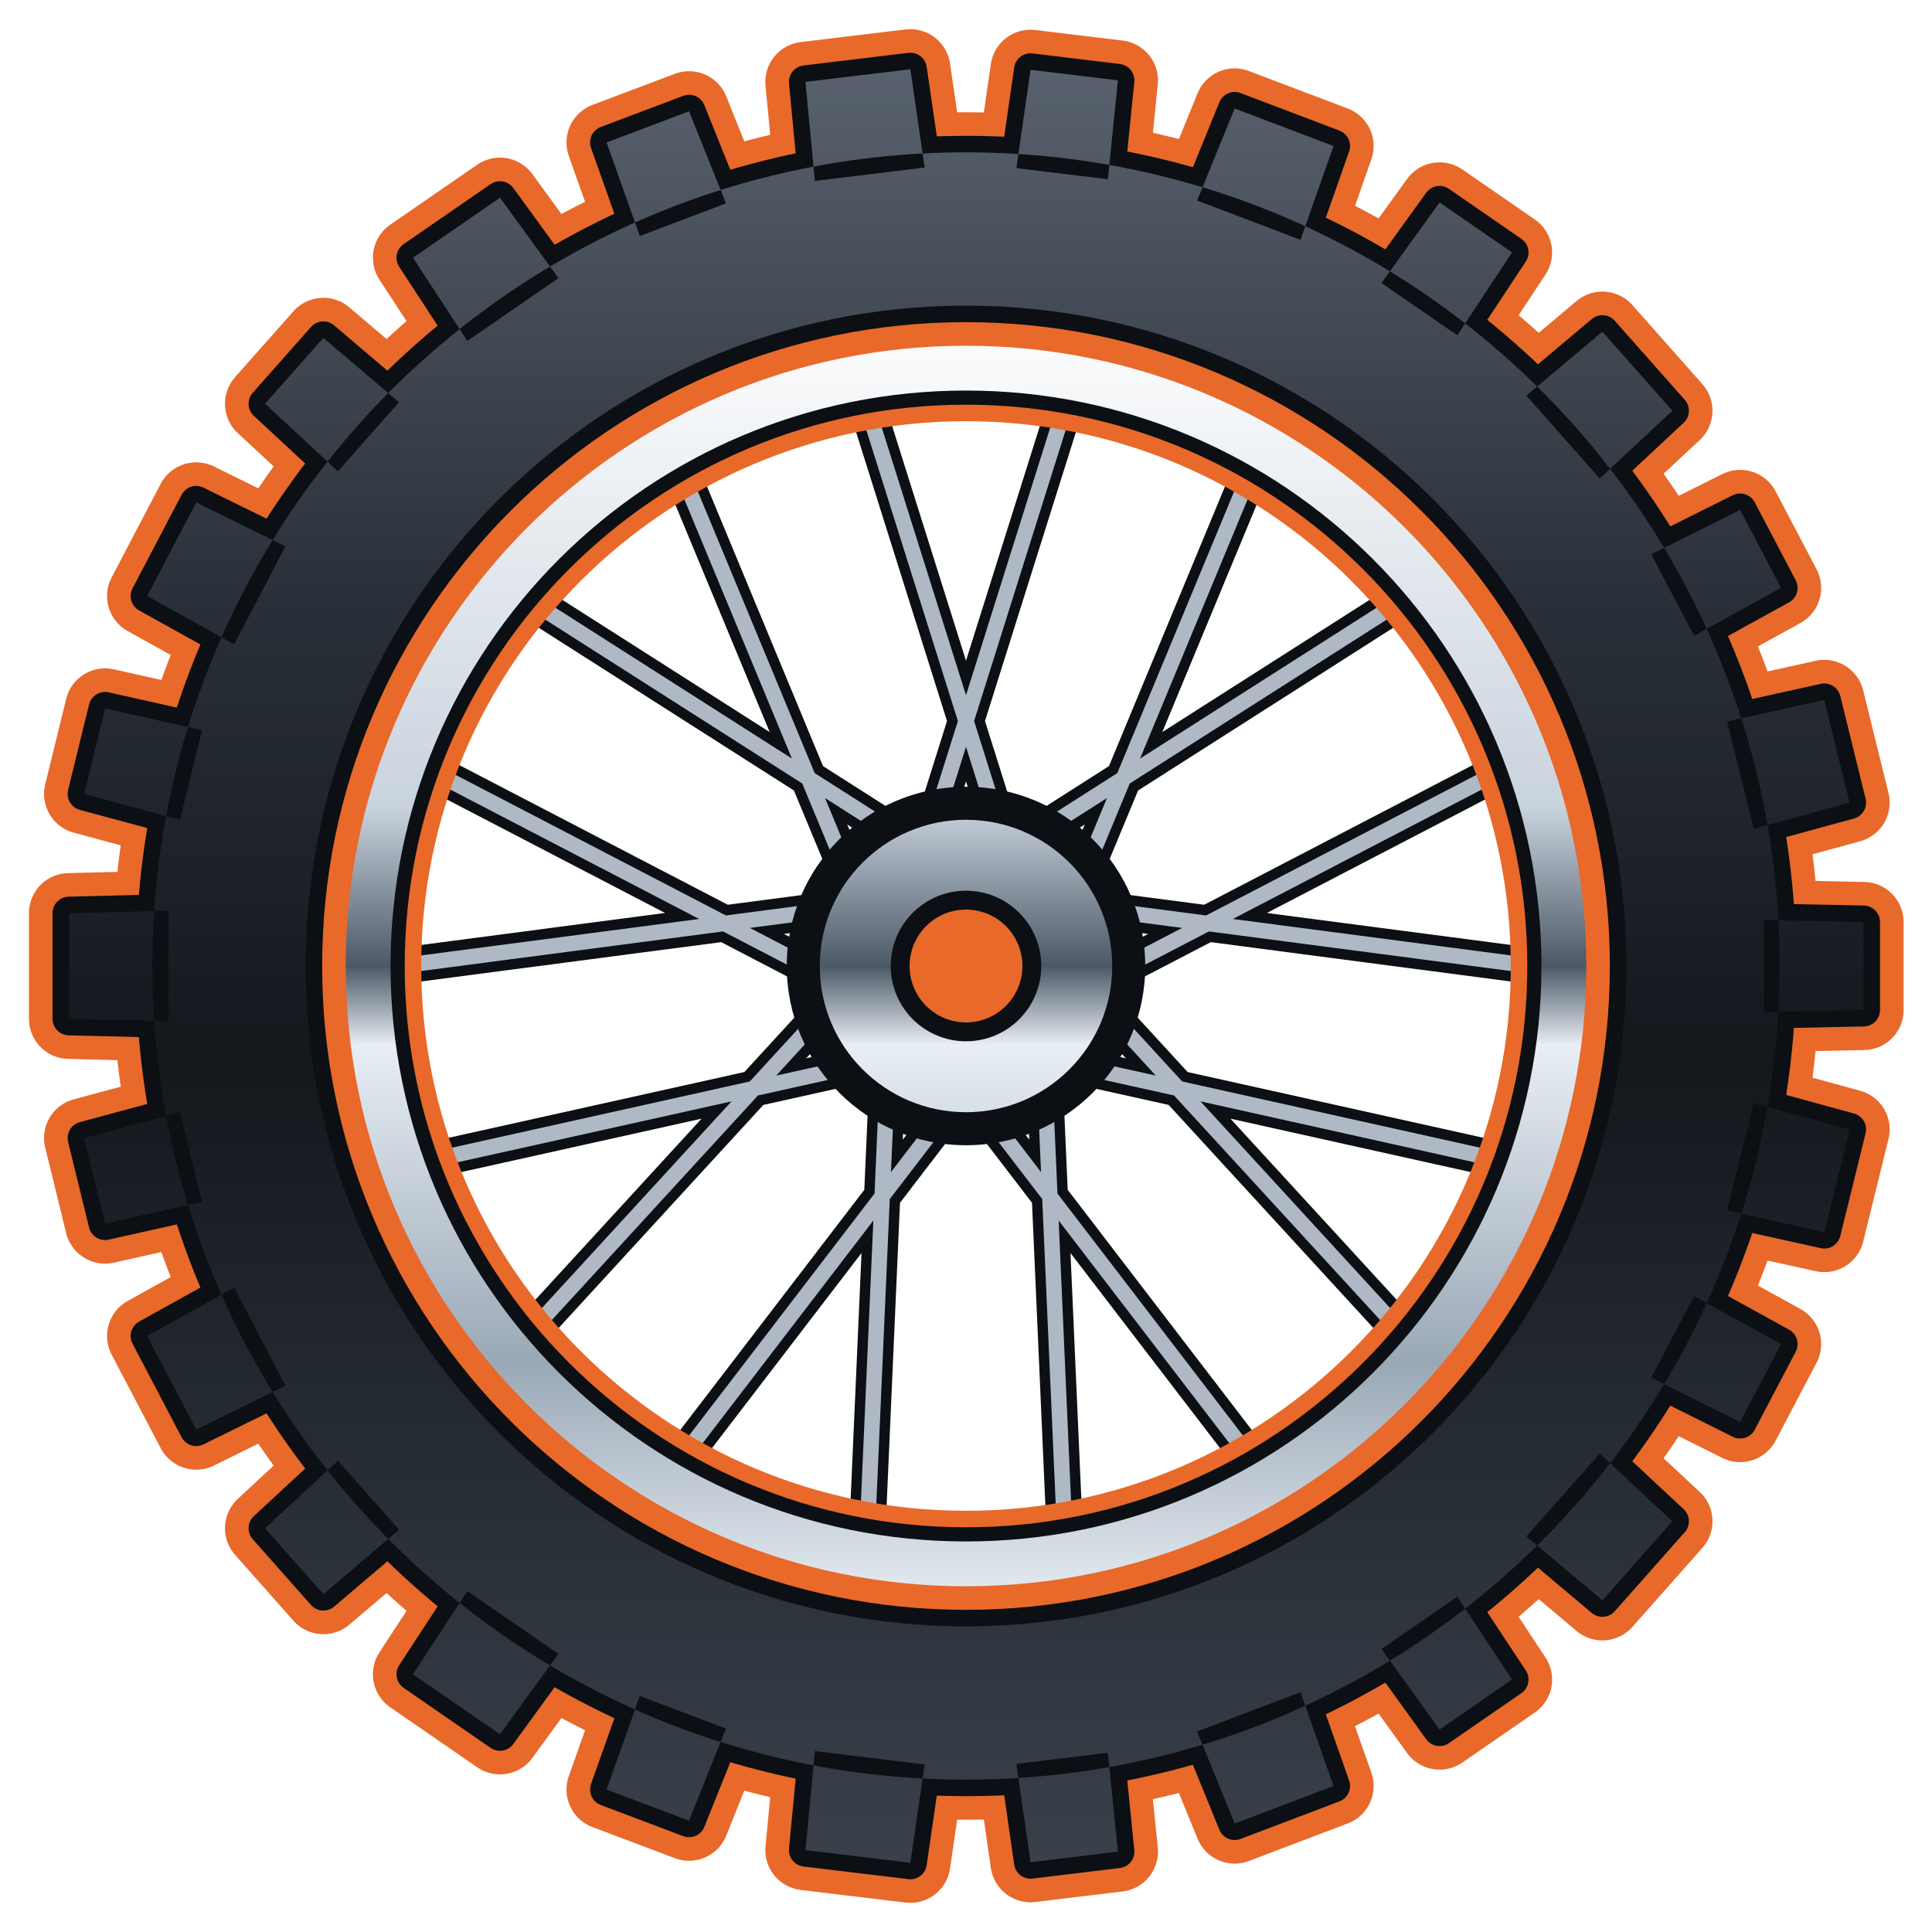
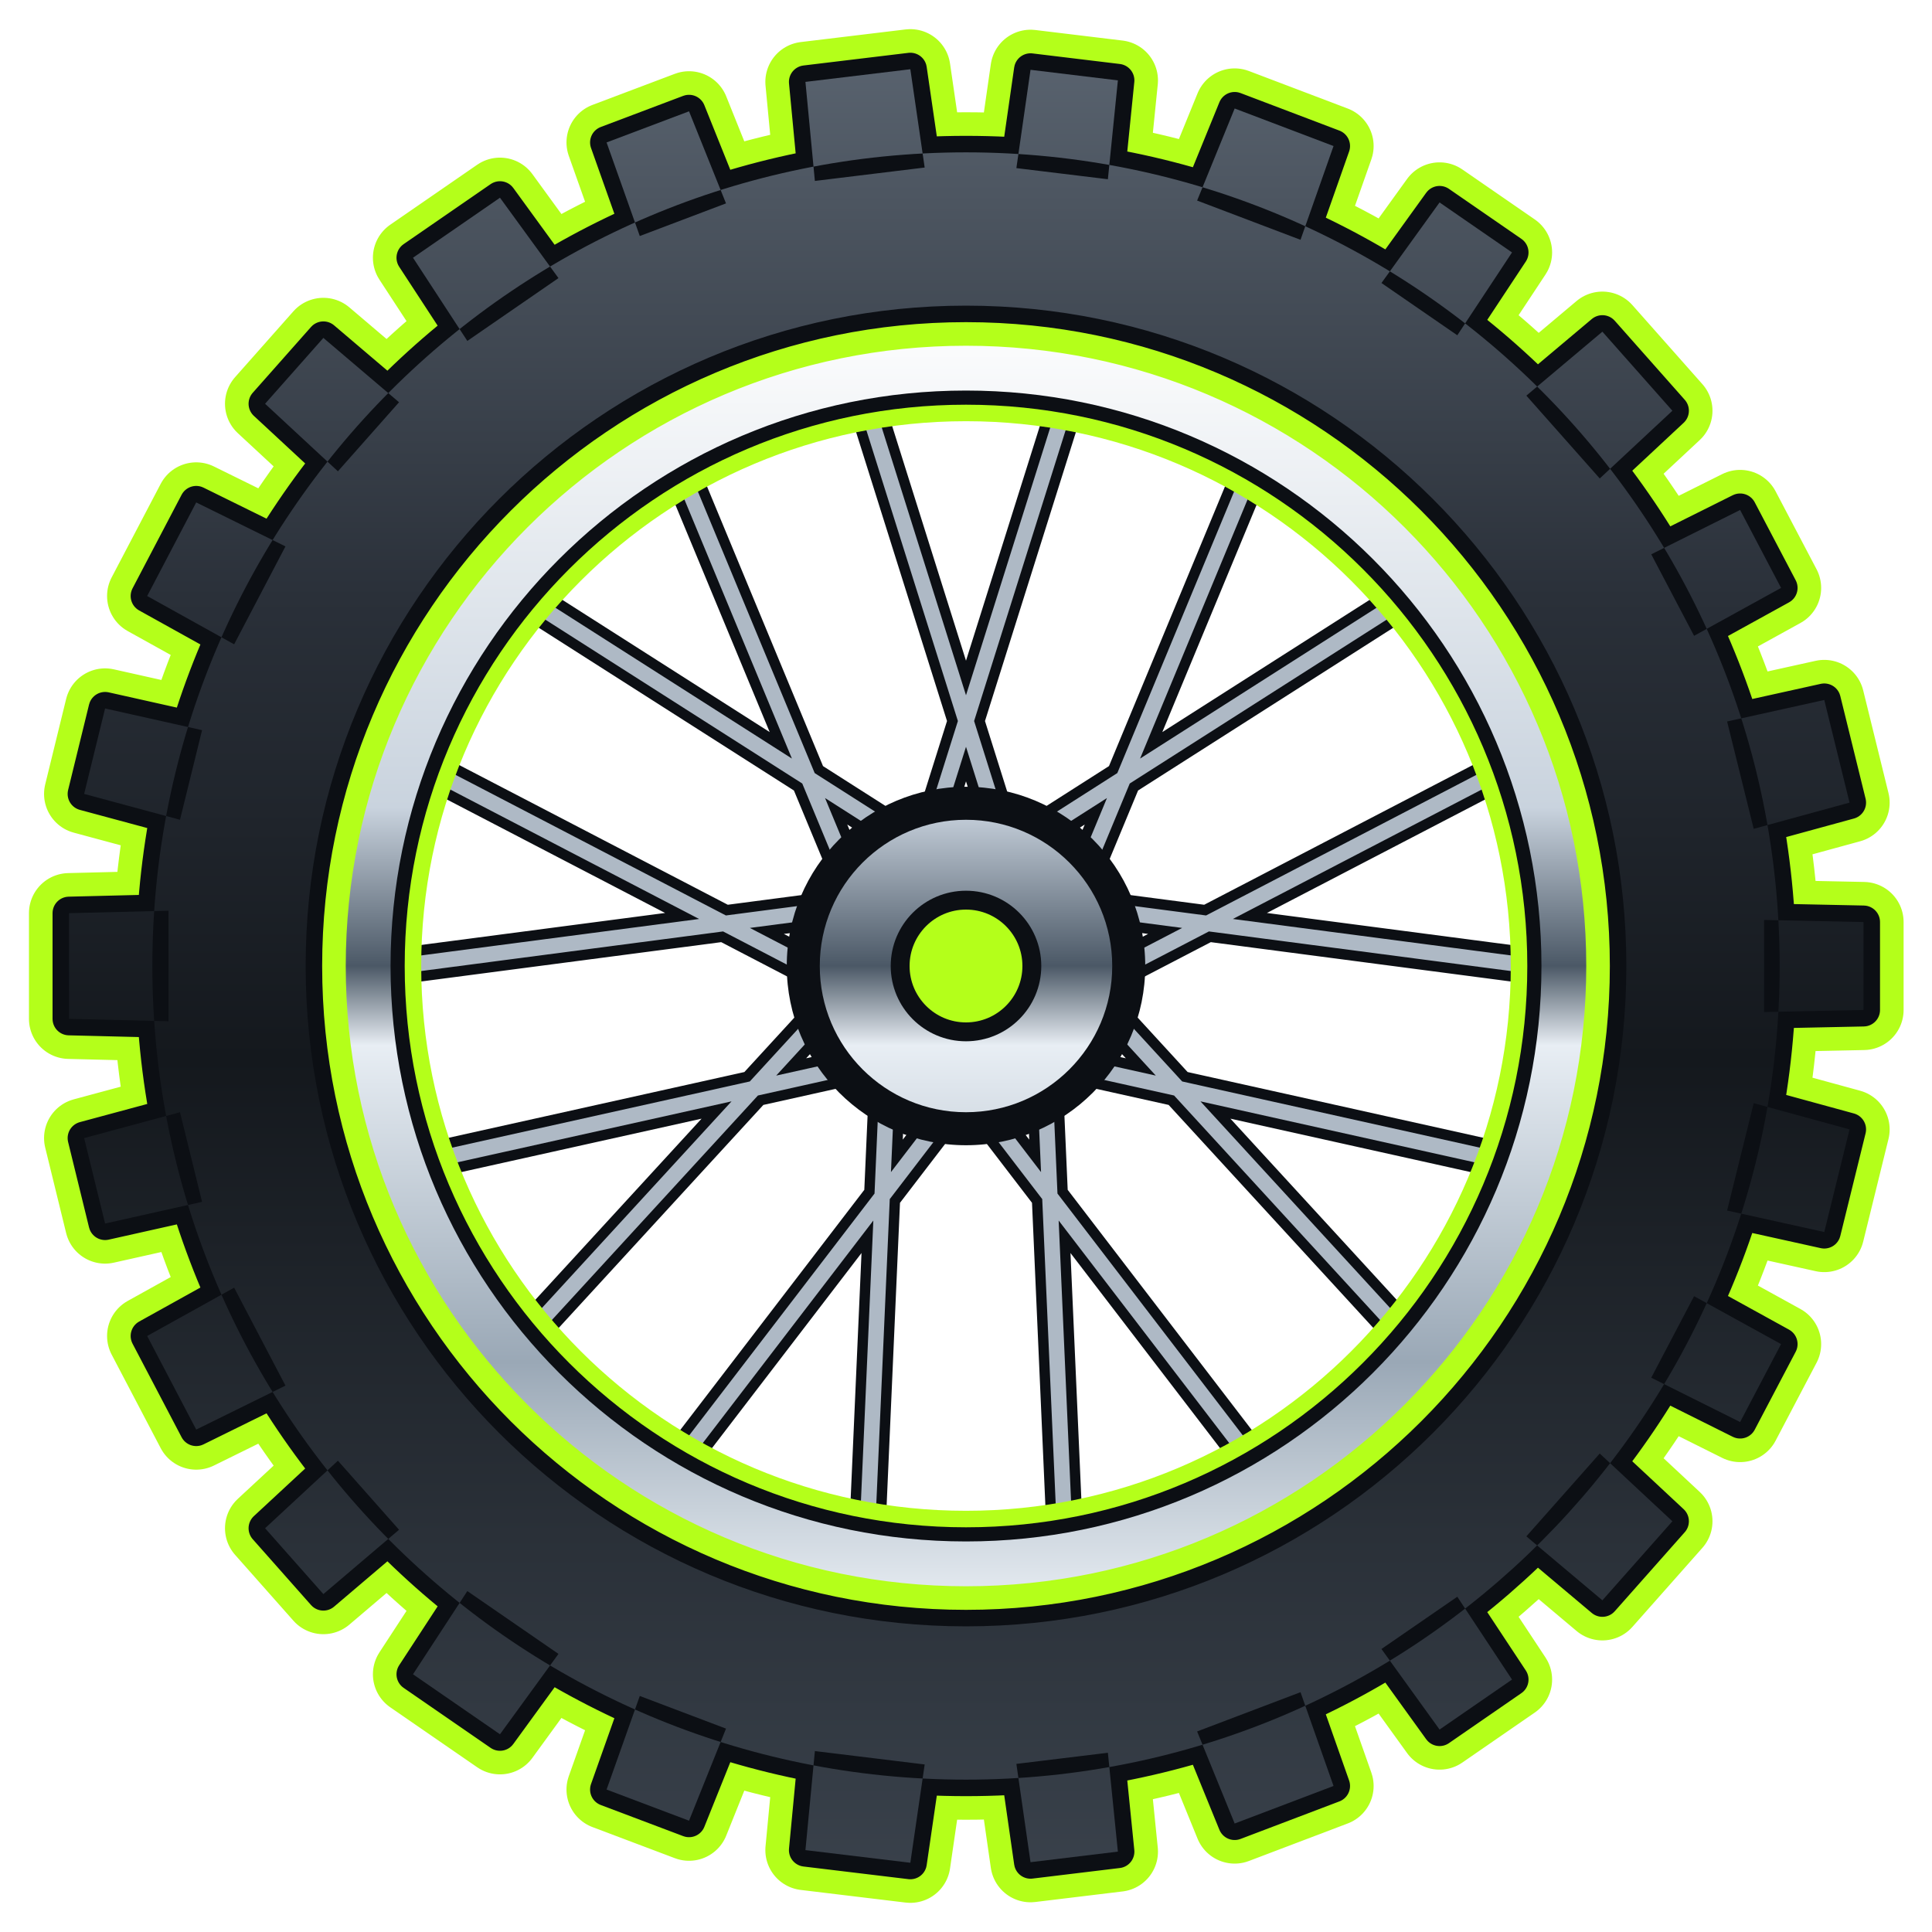
<svg xmlns="http://www.w3.org/2000/svg" viewBox="0 0 1024 1024" width="1024" height="1024">
  <defs>
    <linearGradient id="ch" x1="0" y1="162.0" x2="0" y2="862.0" gradientUnits="userSpaceOnUse">
      <stop offset="0" stop-color="#ffffff" />
      <stop offset=".38" stop-color="#c9d3de" />
      <stop offset=".5" stop-color="#4b5866" />
      <stop offset=".56" stop-color="#e8eef4" />
      <stop offset=".8" stop-color="#9aa8b6" />
      <stop offset="1" stop-color="#eef3f8" />
    </linearGradient>
    <linearGradient id="rb" x1="0" y1="23" x2="0" y2="1001" gradientUnits="userSpaceOnUse">
      <stop offset="0" stop-color="#5a6470" />
      <stop offset=".3" stop-color="#2a3039" />
      <stop offset=".55" stop-color="#14181d" />
      <stop offset="1" stop-color="#3a424c" />
    </linearGradient>
  </defs>
  <path d="M564.9,479.6 L812.0,512.0 M550.6,560.5 L793.9,614.6 M573.3,521.2 L741.8,704.8 M510.4,574.0 L662.0,771.8 M553.1,558.4 L564.1,807.4 M470.9,558.4 L459.9,807.4 M513.6,574.0 L362.0,771.8 M450.7,521.2 L282.2,704.8 M473.4,560.5 L230.1,614.6 M459.1,479.6 L212.0,512.0 M451.2,524.4 L230.1,409.4 M492.3,453.2 L282.2,319.2 M457.5,482.4 L362.0,252.2 M534.7,454.3 L459.9,216.6 M489.3,454.3 L564.1,216.6 M566.5,482.4 L662.0,252.2 M531.7,453.2 L741.8,319.2 M572.8,524.4 L793.9,409.4" stroke="#0c0f14" stroke-width="19.2" stroke-linecap="round" />
  <path d="M564.9,479.6 L812.0,512.0 M550.6,560.5 L793.9,614.6 M573.3,521.2 L741.8,704.8 M510.4,574.0 L662.0,771.8 M553.1,558.4 L564.1,807.4 M470.9,558.4 L459.9,807.4 M513.6,574.0 L362.0,771.8 M450.7,521.2 L282.2,704.8 M473.4,560.5 L230.1,614.6 M459.1,479.6 L212.0,512.0 M451.2,524.4 L230.1,409.4 M492.3,453.2 L282.2,319.2 M457.5,482.4 L362.0,252.2 M534.7,454.3 L459.9,216.6 M489.3,454.3 L564.1,216.6 M566.5,482.4 L662.0,252.2 M531.7,453.2 L741.8,319.2 M572.8,524.4 L793.9,409.4" stroke="#aeb9c5" stroke-width="8.2" stroke-linecap="round" />
-   <path fill-rule="evenodd" d="M167.0,512 a345.0,345.0 0 1,0 690.0,0 a345.0,345.0 0 1,0 -690.0,0Z M207.0,512 a305.0,305.0 0 1,1 610.0,0 a305.0,305.0 0 1,1 -610.0,0Z" fill="#e8692a" stroke="#e8692a" stroke-width="32.5" stroke-linejoin="round" />
+   <path fill-rule="evenodd" d="M167.0,512 a345.0,345.0 0 1,0 690.0,0 a345.0,345.0 0 1,0 -690.0,0Z M207.0,512 a305.0,305.0 0 1,1 610.0,0 a305.0,305.0 0 1,1 -610.0,0Z" fill="#b4ff1a" stroke="#b4ff1a" stroke-width="32.5" stroke-linejoin="round" />
  <path fill-rule="evenodd" d="M167.0,512 a345.0,345.0 0 1,0 690.0,0 a345.0,345.0 0 1,0 -690.0,0Z M207.0,512 a305.0,305.0 0 1,1 610.0,0 a305.0,305.0 0 1,1 -610.0,0Z" fill="#0c0f14" stroke="#0c0f14" stroke-width="15.0" stroke-linejoin="round" />
  <path fill-rule="evenodd" d="M167.0,512 a345.0,345.0 0 1,0 690.0,0 a345.0,345.0 0 1,0 -690.0,0Z M207.0,512 a305.0,305.0 0 1,1 610.0,0 a305.0,305.0 0 1,1 -610.0,0Z" fill="url(#ch)" />
-   <path fill-rule="evenodd" d="M80.75,512 a431.25,431.25 0 1,0 862.5,0 a431.25,431.25 0 1,0 -862.5,0Z M162.0,512 a350.0,350.0 0 1,1 700.0,0 a350.0,350.0 0 1,1 -700.0,0Z M935.0,487.6 L987.7,488.7 L987.7,535.3 L935.0,536.4Z M929.5,584.7 L980.3,598.6 L966.9,653.0 L915.4,641.6Z M897.9,687.0 L944.0,712.4 L922.3,753.7 L875.2,730.2Z M847.9,770.4 L886.4,806.3 L849.3,848.2 L809.0,814.3Z M772.4,846.3 L801.4,890.2 L763.0,916.7 L732.2,874.0Z M689.3,896.9 L706.8,946.6 L654.4,966.5 L634.5,917.7Z M587.2,929.0 L592.5,981.4 L546.2,987.0 L538.7,934.9Z M490.1,935.2 L482.5,987.3 L426.9,980.6 L431.9,928.1Z M384.8,916.2 L365.2,965.0 L321.5,948.5 L339.1,898.9Z M296.0,876.6 L265.0,919.2 L218.9,887.4 L247.7,843.3Z M211.5,810.8 L171.4,844.9 L140.5,810.0 L179.1,774.2Z M151.3,734.4 L104.0,757.7 L78.0,708.1 L124.1,682.5Z M107.1,637.0 L55.7,648.5 L44.6,603.2 L95.4,589.5Z M89.3,541.3 L36.6,540.0 L36.6,484.0 L89.3,482.7Z M95.4,434.5 L44.6,420.8 L55.7,375.5 L107.1,387.0Z M124.1,341.5 L78.0,315.9 L104.0,266.3 L151.3,289.6Z M179.1,249.8 L140.5,214.0 L171.4,179.1 L211.5,213.2Z M247.7,180.7 L218.9,136.6 L265.0,104.8 L296.0,147.4Z M339.1,125.1 L321.5,75.5 L365.2,59.0 L384.8,107.8Z M431.9,95.9 L426.9,43.4 L482.5,36.7 L490.1,88.8Z M538.7,89.1 L546.2,37.0 L592.5,42.6 L587.2,95.0Z M634.5,106.3 L654.4,57.5 L706.8,77.4 L689.3,127.1Z M732.2,150.0 L763.0,107.3 L801.4,133.8 L772.4,177.7Z M809.0,209.7 L849.3,175.8 L886.4,217.7 L847.9,253.6Z M875.2,293.8 L922.3,270.3 L944.0,311.6 L897.9,337.0Z M915.4,382.4 L966.9,371.0 L980.3,425.4 L929.5,439.3Z" fill="#e8692a" stroke="#e8692a" stroke-width="42.5" stroke-linejoin="round" />
+   <path fill-rule="evenodd" d="M80.75,512 a431.25,431.25 0 1,0 862.5,0 a431.25,431.25 0 1,0 -862.5,0Z M162.0,512 a350.0,350.0 0 1,1 700.0,0 a350.0,350.0 0 1,1 -700.0,0Z M935.0,487.6 L987.7,488.7 L987.7,535.3 L935.0,536.4Z M929.5,584.7 L980.3,598.6 L966.9,653.0 L915.4,641.6Z M897.9,687.0 L944.0,712.4 L922.3,753.7 L875.2,730.2Z M847.9,770.4 L886.4,806.3 L849.3,848.2 L809.0,814.3Z M772.4,846.3 L801.4,890.2 L763.0,916.7 L732.2,874.0Z M689.3,896.9 L706.8,946.6 L654.4,966.5 L634.5,917.7Z M587.2,929.0 L592.5,981.4 L546.2,987.0 L538.7,934.9Z M490.1,935.2 L482.5,987.3 L426.9,980.6 L431.9,928.1Z M384.8,916.2 L365.2,965.0 L321.5,948.5 L339.1,898.9Z M296.0,876.6 L265.0,919.2 L218.9,887.4 L247.7,843.3Z M211.5,810.8 L171.4,844.9 L140.5,810.0 L179.1,774.2Z M151.3,734.4 L104.0,757.7 L78.0,708.1 L124.1,682.5Z M107.1,637.0 L55.7,648.5 L44.6,603.2 L95.4,589.5Z M89.3,541.3 L36.6,540.0 L36.6,484.0 L89.3,482.7Z M95.4,434.5 L44.6,420.8 L55.7,375.5 L107.1,387.0Z M124.1,341.5 L78.0,315.9 L104.0,266.3 L151.3,289.6Z M179.1,249.8 L140.5,214.0 L171.4,179.1 L211.5,213.2Z M247.7,180.7 L218.9,136.6 L265.0,104.8 L296.0,147.4Z M339.1,125.1 L321.5,75.5 L365.2,59.0 L384.8,107.8Z M431.9,95.9 L426.9,43.4 L482.5,36.7 L490.1,88.8Z M538.7,89.1 L546.2,37.0 L592.5,42.6 L587.2,95.0Z M634.5,106.3 L654.4,57.5 L706.8,77.4 L689.3,127.1Z M732.2,150.0 L763.0,107.3 L801.4,133.8 L772.4,177.7Z M809.0,209.7 L849.3,175.8 L886.4,217.7 L847.9,253.6Z M875.2,293.8 L922.3,270.3 L944.0,311.6 L897.9,337.0Z M915.4,382.4 L966.9,371.0 L980.3,425.4 L929.5,439.3Z" fill="#b4ff1a" stroke="#b4ff1a" stroke-width="42.5" stroke-linejoin="round" />
  <path fill-rule="evenodd" d="M80.75,512 a431.25,431.25 0 1,0 862.5,0 a431.25,431.25 0 1,0 -862.5,0Z M162.0,512 a350.0,350.0 0 1,1 700.0,0 a350.0,350.0 0 1,1 -700.0,0Z M935.0,487.6 L987.7,488.7 L987.7,535.3 L935.0,536.4Z M929.5,584.7 L980.3,598.6 L966.9,653.0 L915.4,641.6Z M897.9,687.0 L944.0,712.4 L922.3,753.7 L875.2,730.2Z M847.9,770.4 L886.4,806.3 L849.3,848.2 L809.0,814.3Z M772.4,846.3 L801.4,890.2 L763.0,916.7 L732.2,874.0Z M689.3,896.9 L706.8,946.6 L654.4,966.5 L634.5,917.7Z M587.2,929.0 L592.5,981.4 L546.2,987.0 L538.7,934.9Z M490.1,935.2 L482.5,987.3 L426.9,980.6 L431.9,928.1Z M384.8,916.2 L365.2,965.0 L321.5,948.5 L339.1,898.9Z M296.0,876.6 L265.0,919.2 L218.9,887.4 L247.7,843.3Z M211.5,810.8 L171.4,844.9 L140.5,810.0 L179.1,774.2Z M151.3,734.4 L104.0,757.7 L78.0,708.1 L124.1,682.5Z M107.1,637.0 L55.7,648.5 L44.6,603.2 L95.4,589.5Z M89.3,541.3 L36.6,540.0 L36.6,484.0 L89.3,482.7Z M95.4,434.5 L44.6,420.8 L55.7,375.5 L107.1,387.0Z M124.1,341.5 L78.0,315.9 L104.0,266.3 L151.3,289.6Z M179.1,249.8 L140.5,214.0 L171.4,179.1 L211.5,213.2Z M247.7,180.7 L218.9,136.6 L265.0,104.8 L296.0,147.4Z M339.1,125.1 L321.5,75.5 L365.2,59.0 L384.8,107.8Z M431.9,95.9 L426.9,43.4 L482.5,36.7 L490.1,88.8Z M538.7,89.1 L546.2,37.0 L592.5,42.6 L587.2,95.0Z M634.5,106.3 L654.4,57.5 L706.8,77.4 L689.3,127.1Z M732.2,150.0 L763.0,107.3 L801.4,133.8 L772.4,177.7Z M809.0,209.7 L849.3,175.8 L886.4,217.7 L847.9,253.6Z M875.2,293.8 L922.3,270.3 L944.0,311.6 L897.9,337.0Z M915.4,382.4 L966.9,371.0 L980.3,425.4 L929.5,439.3Z" fill="#0c0f14" stroke="#0c0f14" stroke-width="17.5" stroke-linejoin="round" />
  <path fill-rule="evenodd" d="M80.75,512 a431.25,431.25 0 1,0 862.5,0 a431.25,431.25 0 1,0 -862.5,0Z M162.0,512 a350.0,350.0 0 1,1 700.0,0 a350.0,350.0 0 1,1 -700.0,0Z M935.0,487.6 L987.7,488.7 L987.7,535.3 L935.0,536.4Z M929.5,584.7 L980.3,598.6 L966.9,653.0 L915.4,641.6Z M897.9,687.0 L944.0,712.4 L922.3,753.7 L875.2,730.2Z M847.9,770.4 L886.4,806.3 L849.3,848.2 L809.0,814.3Z M772.4,846.3 L801.4,890.2 L763.0,916.7 L732.2,874.0Z M689.3,896.9 L706.8,946.6 L654.4,966.5 L634.5,917.7Z M587.2,929.0 L592.5,981.4 L546.2,987.0 L538.7,934.9Z M490.1,935.2 L482.5,987.3 L426.9,980.6 L431.9,928.1Z M384.8,916.2 L365.2,965.0 L321.5,948.5 L339.1,898.9Z M296.0,876.6 L265.0,919.2 L218.9,887.4 L247.7,843.3Z M211.5,810.8 L171.4,844.9 L140.5,810.0 L179.1,774.2Z M151.3,734.4 L104.0,757.7 L78.0,708.1 L124.1,682.5Z M107.1,637.0 L55.7,648.5 L44.6,603.2 L95.4,589.5Z M89.3,541.3 L36.6,540.0 L36.6,484.0 L89.3,482.7Z M95.4,434.5 L44.6,420.8 L55.7,375.5 L107.1,387.0Z M124.1,341.5 L78.0,315.9 L104.0,266.3 L151.3,289.6Z M179.1,249.8 L140.5,214.0 L171.4,179.1 L211.5,213.2Z M247.7,180.7 L218.9,136.6 L265.0,104.8 L296.0,147.4Z M339.1,125.1 L321.5,75.5 L365.2,59.0 L384.8,107.8Z M431.9,95.9 L426.9,43.4 L482.5,36.7 L490.1,88.8Z M538.7,89.1 L546.2,37.0 L592.5,42.6 L587.2,95.0Z M634.5,106.3 L654.4,57.5 L706.8,77.4 L689.3,127.1Z M732.2,150.0 L763.0,107.3 L801.4,133.8 L772.4,177.7Z M809.0,209.7 L849.3,175.8 L886.4,217.7 L847.9,253.6Z M875.2,293.8 L922.3,270.3 L944.0,311.6 L897.9,337.0Z M915.4,382.4 L966.9,371.0 L980.3,425.4 L929.5,439.3Z" fill="url(#rb)" />
  <circle cx="512" cy="512" r="95.0" fill="#0c0f14" />
  <circle cx="512" cy="512" r="77.5" fill="url(#ch)" />
-   <circle cx="512" cy="512" r="34.9" fill="#e8692a" stroke="#0c0f14" stroke-width="10.0" />
+   <circle cx="512" cy="512" r="34.9" fill="#b4ff1a" stroke="#0c0f14" stroke-width="10.0" />
</svg>
